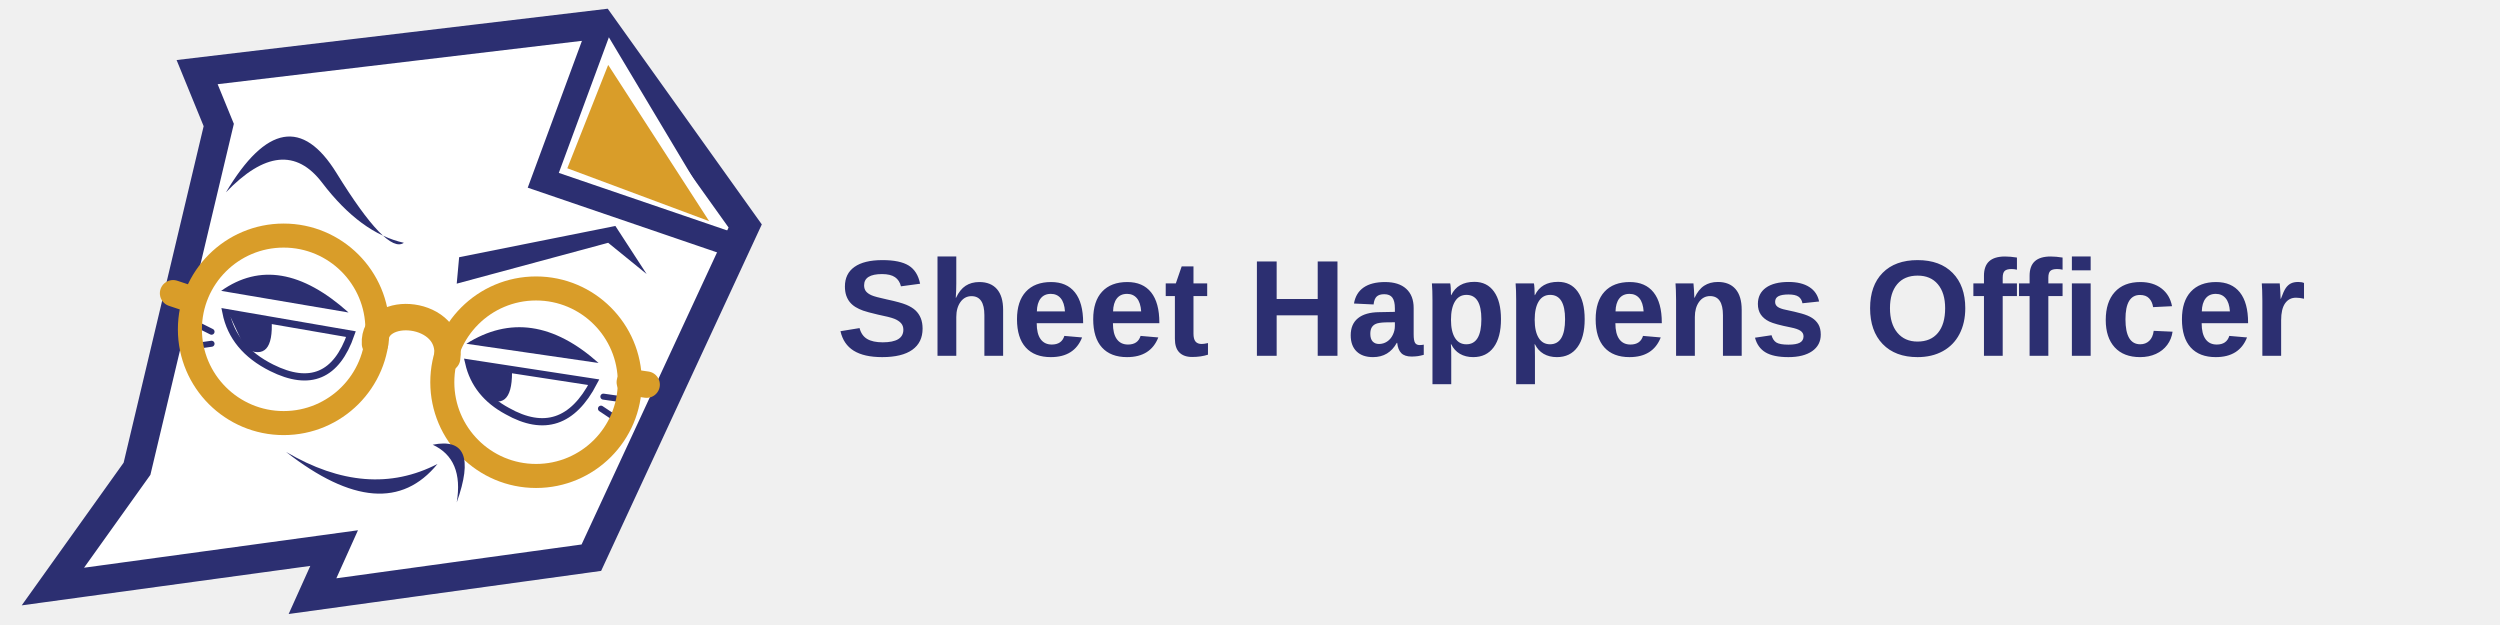
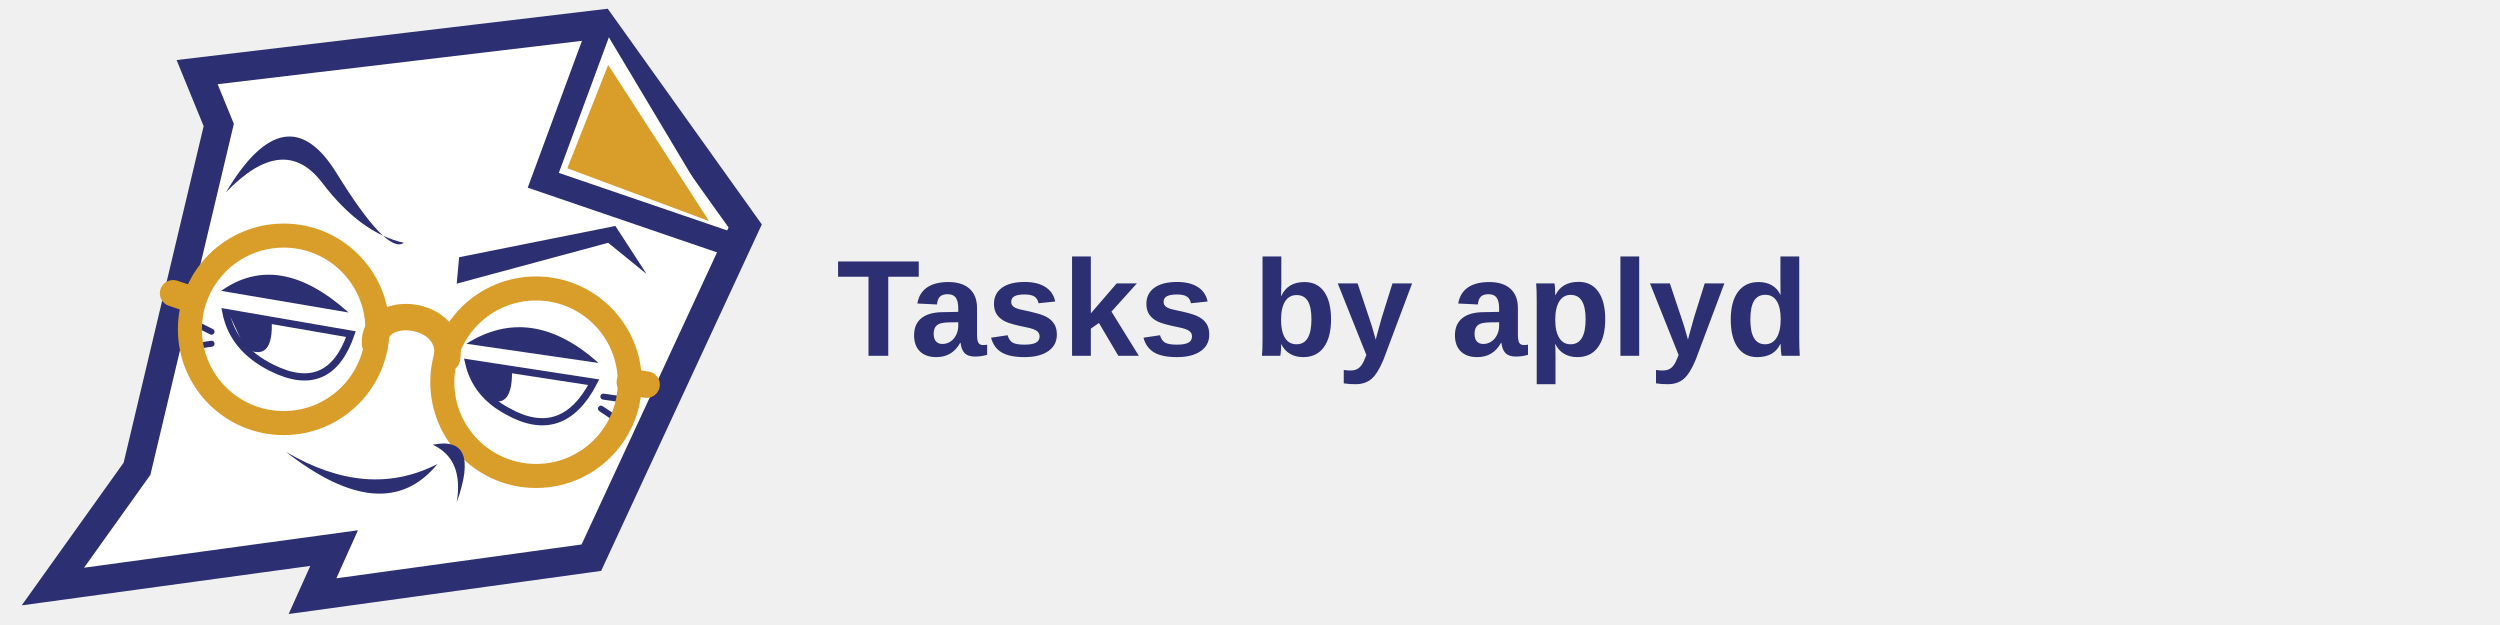
<svg xmlns="http://www.w3.org/2000/svg" viewBox="0 0 1040 260" role="img" aria-labelledby="title desc">
  <g stroke-linejoin="miter" stroke-linecap="round">
    <path d="M82 30 250 10 310 94 246 232 130 248 139 228 22 244 57 195 91 52Z" fill="#fff" stroke="#2C2F71" stroke-width="12" />
    <path d="m250 10-24 65 79 27" fill="#fff" stroke="#2C2F71" stroke-width="10" />
    <path d="m253 27-17 43 59 22Z" fill="#D99D29" />
    <path d="M94 80q25-42 46-8t28 29q-18-4-34-25T94 80M191 107l65-13 13 20-16-13-63 17Z" fill="#2C2F71" />
    <path d="M92 121q24-17 53 9ZM194 143q27-17 55 8Z" fill="#2C2F71" />
    <path d="m94 130 52 9q-9 26-33 14-16-8-19-23Zm101 21 52 8q-13 25-36 12-13-7-16-20Z" fill="#fff" stroke="#2C2F71" stroke-width="3" />
    <path d="m95 130 18 3q1 18-11 12Zm101 22 17 3q0 17-12 10Z" fill="#2C2F71" />
    <path d="m82 135 6 3m-7 6 7-1m163 22 7 1m-8 4 6 4" fill="none" stroke="#2C2F71" stroke-width="2.5" />
    <g fill="none" stroke="#D99D29" stroke-width="10">
      <circle cx="118" cy="137" r="39" />
      <circle cx="223" cy="159" r="39" />
      <path d="M156 143c-1-17 33-14 30 6m-108-25-6-2m190 37 7 1" stroke-width="11" />
    </g>
    <path d="M119 188q34 20 63 5-22 27-63-5Zm61-3q20-4 10 24 3-18-10-24Z" fill="#2C2F71" />
  </g>
-   <text x="348" y="148" fill="#2C2F71" font-family="Arial, sans-serif" font-size="57" font-weight="700">Sheet Happens Officer</text>
+   <text x="348" y="148" fill="#2C2F71" font-family="Arial, sans-serif" font-size="57" font-weight="700">Tasks by aplyd</text>
</svg>
